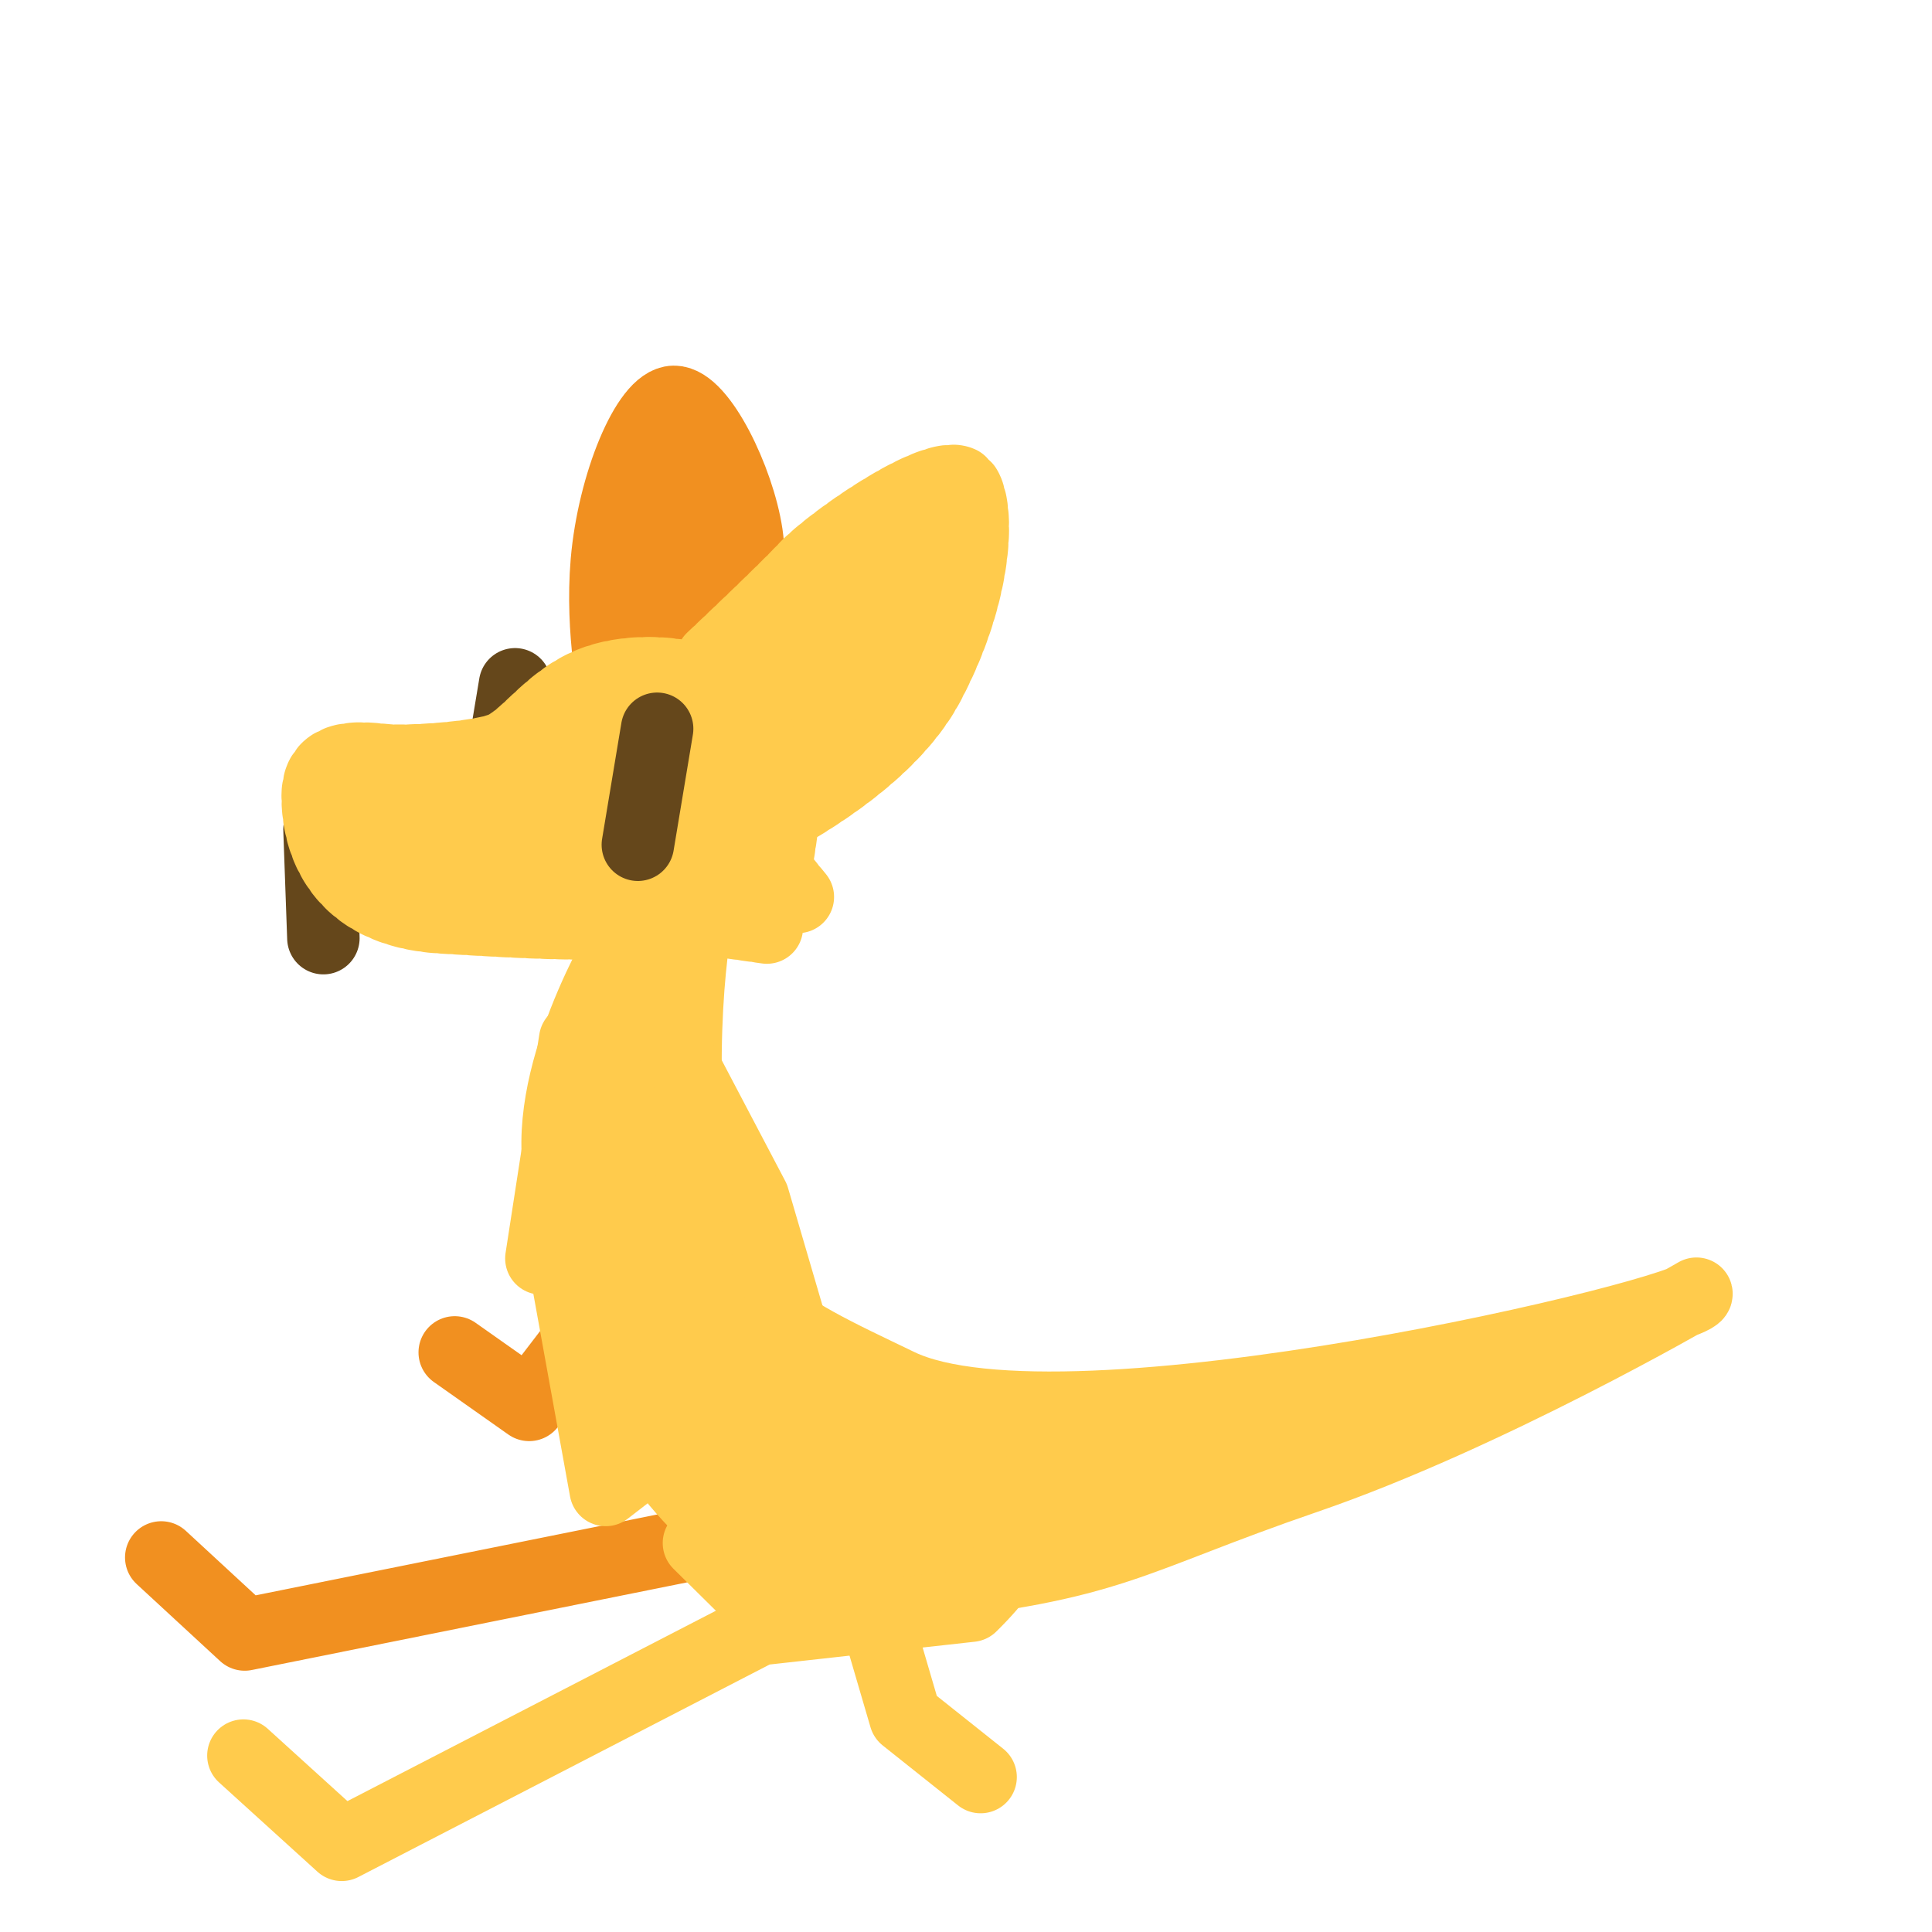
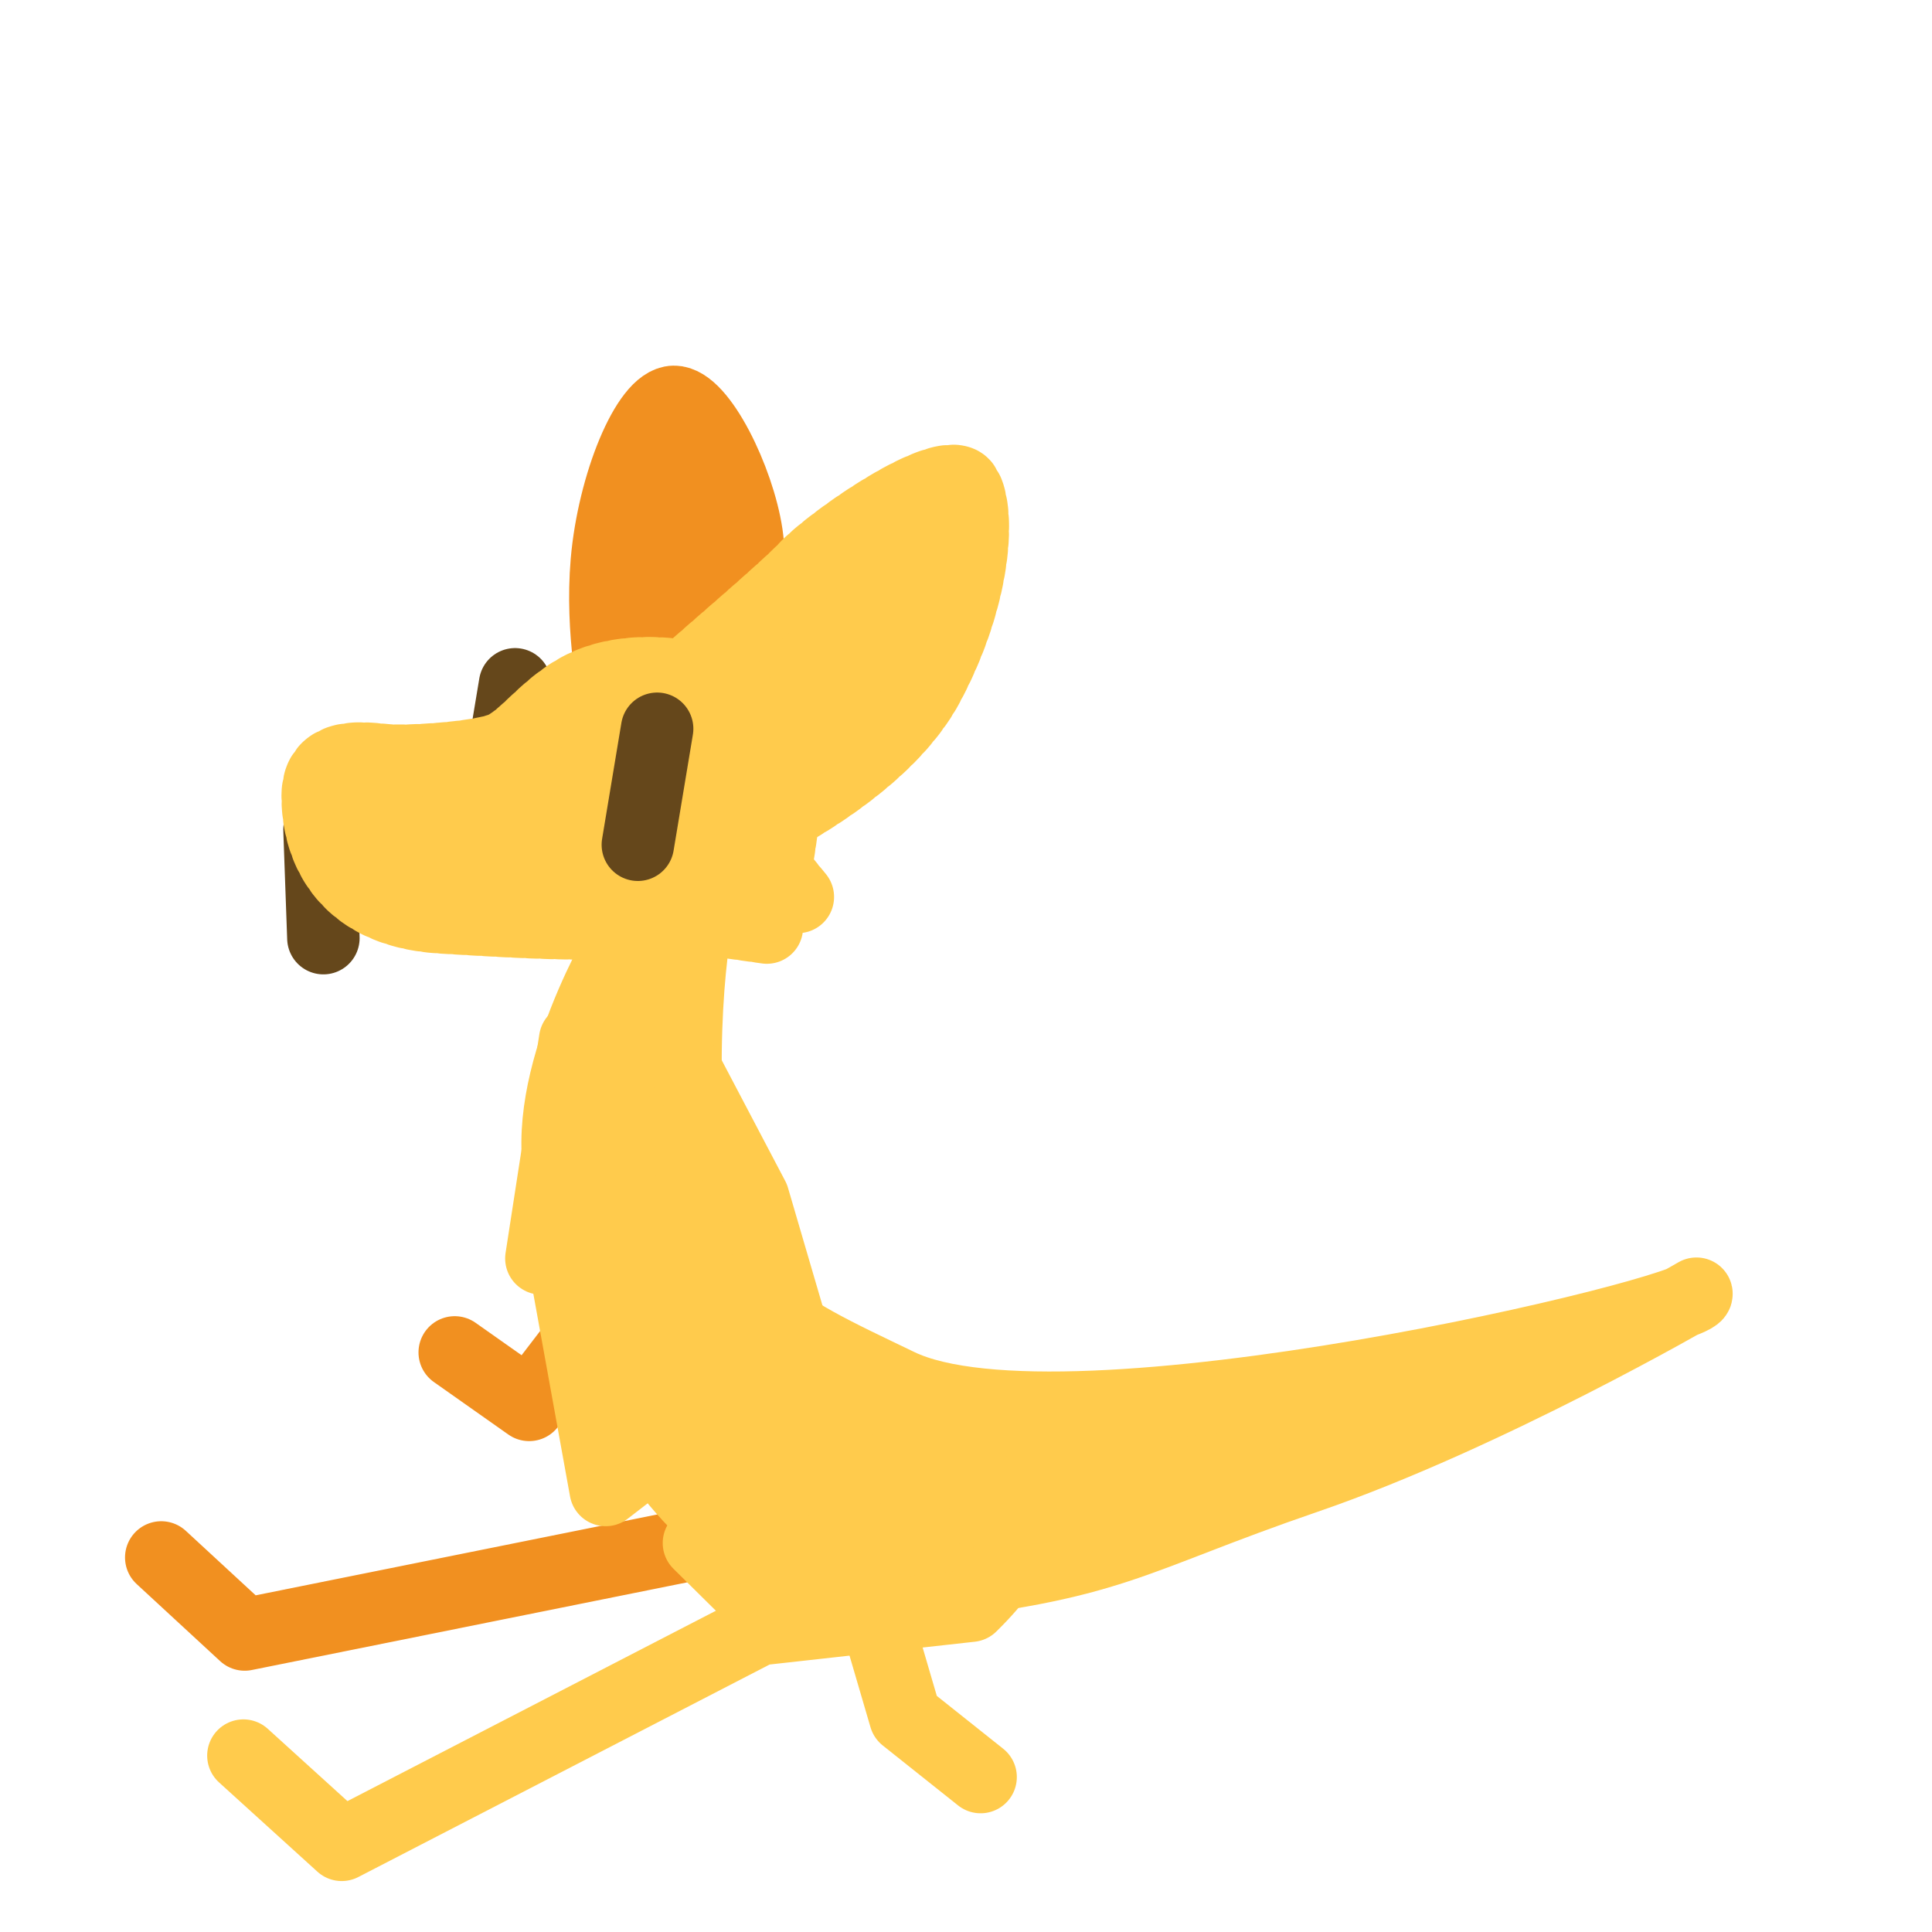
<svg xmlns="http://www.w3.org/2000/svg" version="1.1" id="svg824" width="1706.667" height="1706.667" viewBox="0 0 1706.667 1706.667">
  <defs id="defs828" />
  <g id="layer1" style="display:inline" transform="translate(-40.17204,241.0322)">
    <path style="display:inline;fill:none;fill-opacity:1;stroke:#f19020;stroke-width:64;stroke-linecap:round;stroke-linejoin:round;stroke-opacity:1;paint-order:fill markers stroke;stop-color:#000000" d="m 182.611,1134.771 73.711,68.055 401.275,-80.791 172.927,-110.115 c 45.484,45.46 134.154,86.891 11.578,148.033 l -184.506,-37.919" id="path10187-1" />
    <path style="display:inline;fill:none;fill-opacity:1;stroke:#f19020;stroke-width:64;stroke-linecap:round;stroke-linejoin:round;stroke-opacity:1;paint-order:fill markers stroke;stop-color:#000000" d="M 441.857,953.639 507.625,1000.006 662.921,797.288 618.023,650.746" id="path14378-2" />
    <path style="display:inline;fill:#ffcb4c;fill-opacity:1;stroke:#ffcb4c;stroke-width:64;stroke-linecap:round;stroke-linejoin:round;stroke-opacity:1;paint-order:fill markers stroke;stop-color:#000000" d="m 598.772,576.248 c 0,0 -74.444,116.585 -65.246,209.035 10.529,183.107 125.061,393.578 308.577,374.669 183.516,-18.909 192.099,-41.045 351.669,-95.806 159.571,-54.761 344.992,-162.367 344.992,-162.367 4.015,16.059 -558.337,151.102 -704.709,80.404 C 727.277,930.609 655.433,902.802 647.344,757.292 639.895,623.286 660.266,546.817 660.266,546.817" id="path2053" />
    <path style="display:inline;fill:none;fill-opacity:1;stroke:#ffcb4c;stroke-width:64;stroke-linecap:round;stroke-linejoin:round;stroke-opacity:1;paint-order:fill markers stroke;stop-color:#000000" d="m 255.182,1309.813 86.856,78.821 368.599,-190.44 130.567,-158.055 c 57.281,29.227 154.405,41.309 56.643,137.257 l -187.21,20.799" id="path10187" />
    <path style="display:inline;fill:none;fill-opacity:1;stroke:#ffcb4c;stroke-width:64;stroke-linecap:round;stroke-linejoin:round;stroke-opacity:1;paint-order:fill markers stroke;stop-color:#000000" d="M 906.41,1328.765 839.863,1275.799 705.53,817.172 618.023,650.746" id="path14378" />
    <g id="g31027" transform="rotate(11.14687,448.4424,1457.913)" style="display:inline">
      <path style="display:inline;fill:none;stroke:#65471b;stroke-width:64;stroke-linecap:round;stroke-linejoin:round;stroke-opacity:1;paint-order:fill markers stroke;stop-color:#000000" d="m 282.689,375.071 3.089,103.832" id="path1517-8" />
      <path style="fill:none;stroke:#65471b;stroke-width:64;stroke-linecap:round;stroke-linejoin:round;stroke-opacity:1;paint-order:fill markers stroke;stop-color:#000000" d="m 137.991,534.299 21.93,93.524" id="path1858" />
      <path style="fill:#f19020;fill-opacity:1;stroke:#f19020;stroke-width:64;stroke-linecap:round;stroke-miterlimit:4;stroke-dasharray:none;stroke-dashoffset:0;stroke-opacity:1;paint-order:fill markers stroke;stop-color:#000000" d="m 372.389,370.878 c 0,0 -24.318,-55.498 -31.091,-117.641 -7.451,-68.363 8.068,-145.332 30.829,-150.094 22.761,-4.762 69.278,56.521 85.61,102.261 16.332,45.74 19.993,151.26 19.993,151.26 z" id="path1640" />
      <path style="display:none;fill:#123456;fill-opacity:1;stroke:#123456;stroke-width:64;stroke-linecap:round;stroke-linejoin:round;stroke-opacity:1;paint-order:fill markers stroke;stop-color:#000000" d="m 598.127,319.566 85.273,422.753 -62.756,-65.545 -29.927,63.215 -54.64,-93.135 -30.877,49.044 -23.532,-287.39 z" id="path30938" />
      <path id="path1148" style="display:inline;fill:#ffcb4c;stroke:#ffcb4c;stroke-width:64;stroke-linecap:round;stroke-linejoin:round;stroke-miterlimit:4;stroke-dasharray:6.4, 6.4;stroke-dashoffset:0;stroke-opacity:1;paint-order:fill markers stroke;stop-color:#000000" d="m 539.601,477.494 c 0,0 -0.037,-3.702 -0.323,-9.722 -0.143,-3.01 -0.348,-6.599 -0.642,-10.595 -0.294,-3.996 -0.678,-8.399 -1.177,-13.036 -0.499,-4.636 -1.115,-9.506 -1.873,-14.437 -0.758,-4.931 -1.658,-9.922 -2.727,-14.801 -0.535,-2.44 -1.112,-4.851 -1.734,-7.213 -0.623,-2.362 -1.291,-4.674 -2.008,-6.915 -0.717,-2.241 -1.483,-4.41 -2.301,-6.487 -0.818,-2.077 -1.689,-4.061 -2.616,-5.93 -0.926,-1.869 -2.012,-3.69 -3.234,-5.46 -1.222,-1.77 -2.581,-3.491 -4.051,-5.16 -1.471,-1.669 -3.054,-3.287 -4.726,-4.853 -1.672,-1.566 -3.433,-3.079 -5.26,-4.538 -1.827,-1.459 -3.718,-2.865 -5.652,-4.216 -1.934,-1.351 -3.909,-2.647 -5.903,-3.887 -3.987,-2.48 -8.048,-4.737 -11.992,-6.76 -3.944,-2.023 -7.773,-3.811 -11.297,-5.357 -3.524,-1.546 -6.744,-2.848 -9.471,-3.898 -5.453,-2.099 -8.935,-3.188 -8.935,-3.188 -36.22,-5.469 -78.716,2.384 -105.992,20.53 -34.334,22.841 -46.41,60.423 -67.37,72.508 -20.959,12.085 -76.352,26.434 -95.065,28.7 -18.714,2.266 -62.129,2.266 -54.644,42.296 7.485,40.03 38.176,96.677 128.001,84.592 89.826,-12.085 106.294,-15.106 181.897,-30.212 7.763,-1.551 18.257,-6.267 29.438,-12.639 l 72.511,-3.909 -31.506,-25.744 c 1.817,-1.656 3.594,-3.325 5.3,-5.007 l 48.169,-0.812 -28.778,-23.833 c 1.18,-2.242 2.197,-4.454 2.925,-6.605 0.357,-1.054 0.689,-2.267 1.033,-3.413 z" />
      <path style="display:none;fill:#123456;fill-opacity:1;stroke:#123456;stroke-width:64;stroke-linecap:round;stroke-linejoin:round;stroke-opacity:1;paint-order:fill markers stroke;stop-color:#000000" d="M 320.879,338.013 C 281.953,309.892 225.604,305.727 156.394,319.246 209.587,265.047 278.411,228.043 369.451,215.477 360.951,193.11 318.785,194.789 285.553,190.087 c 71.85,-34.616 149.122,-28.562 228.512,-6.624 11.487,33.486 35.339,66.971 -33.118,100.457 -56.188,-3.203 -111.36,1.205 -160.069,54.092 z" id="path30246" />
-       <path id="path13483" style="display:inline;fill:#ffcb4c;stroke:#ffcb4c;stroke-width:64;stroke-linecap:round;stroke-linejoin:round;stroke-miterlimit:4;stroke-dasharray:6.4, 6.4;stroke-dashoffset:0;stroke-opacity:1;paint-order:fill markers stroke;stop-color:#000000" d="m 634.244,124.071 c -26.092,-6.737 -103.081,74.031 -119.422,100.214 -14.549,23.312 -55.524,80.877 -67.154,97.186 0,0 3.099,1.924 7.854,5.32 2.378,1.698 5.169,3.764 8.195,6.142 3.026,2.378 6.285,5.067 9.599,8.011 3.313,2.945 6.681,6.145 9.921,9.543 1.62,1.699 3.209,3.448 4.743,5.24 1.534,1.792 3.015,3.625 4.418,5.495 1.404,1.87 2.73,3.775 3.958,5.709 1.228,1.934 2.356,3.896 3.363,5.88 1.007,1.984 1.892,3.989 2.632,6.009 0.741,2.02 1.337,4.054 1.766,6.095 0.429,2.041 0.777,4.18 1.05,6.395 0.273,2.215 0.472,4.507 0.606,6.856 0.134,2.349 0.203,4.755 0.215,7.197 0.012,2.443 -0.032,4.922 -0.124,7.418 -0.185,4.992 -0.561,10.05 -1.06,15.013 -0.499,4.964 -1.121,9.832 -1.796,14.446 -0.676,4.614 -1.405,8.973 -2.119,12.916 -0.714,3.943 -1.413,7.469 -2.027,10.42 -1.228,5.9 -2.118,9.493 -2.118,9.493 41.85,-30.72 122.251,-97.393 144.265,-170.62 30.14,-100.256 10.154,-176.012 -6.766,-180.381 z" />
+       <path id="path13483" style="display:inline;fill:#ffcb4c;stroke:#ffcb4c;stroke-width:64;stroke-linecap:round;stroke-linejoin:round;stroke-miterlimit:4;stroke-dasharray:6.4, 6.4;stroke-dashoffset:0;stroke-opacity:1;paint-order:fill markers stroke;stop-color:#000000" d="m 634.244,124.071 c -26.092,-6.737 -103.081,74.031 -119.422,100.214 -14.549,23.312 -73.396,96.704 -85.026,113.012 0,0 20.971,-13.902 25.726,-10.506 2.378,1.698 5.169,3.764 8.195,6.142 3.026,2.378 6.285,5.067 9.599,8.011 3.313,2.945 6.681,6.145 9.921,9.543 1.62,1.699 3.209,3.448 4.743,5.24 1.534,1.792 3.015,3.625 4.418,5.495 1.404,1.87 2.73,3.775 3.958,5.709 1.228,1.934 2.356,3.896 3.363,5.88 1.007,1.984 1.892,3.989 2.632,6.009 0.741,2.02 1.337,4.054 1.766,6.095 0.429,2.041 0.777,4.18 1.05,6.395 0.273,2.215 0.472,4.507 0.606,6.856 0.134,2.349 0.203,4.755 0.215,7.197 0.012,2.443 -0.032,4.922 -0.124,7.418 -0.185,4.992 -0.561,10.05 -1.06,15.013 -0.499,4.964 -1.121,9.832 -1.796,14.446 -0.676,4.614 -1.405,8.973 -2.119,12.916 -0.714,3.943 -1.413,7.469 -2.027,10.42 -1.228,5.9 -2.118,9.493 -2.118,9.493 41.85,-30.72 122.251,-97.393 144.265,-170.62 30.14,-100.256 10.154,-176.012 -6.766,-180.381 z" />
      <path style="fill:none;stroke:#65471b;stroke-width:64;stroke-linecap:round;stroke-linejoin:round;stroke-opacity:1;paint-order:fill markers stroke;stop-color:#000000" d="m 413.424,389.344 3.089,103.832" id="path1517" />
    </g>
    <path style="display:none;fill:#234567;fill-opacity:1;stroke:#234567;stroke-width:64;stroke-linecap:round;stroke-linejoin:round;stroke-opacity:1;paint-order:fill markers stroke;stop-color:#000000" d="m 1365.374,977.407 c -6.781,-35.426 -3.3,-72.295 46.734,-115.711 79.438,17.491 154.224,1.905 228.356,-18.333 -31.426,64.471 -74.914,120.603 -148.532,155.906 -39.368,14.954 -80.415,16.659 -126.558,-21.862 z" id="path31499" />
    <path style="fill:#ffcb4c;fill-opacity:1;stroke:#ffcb4c;stroke-width:64;stroke-linecap:round;stroke-linejoin:round;stroke-opacity:1;paint-order:fill markers stroke;stop-color:#000000" d="m 548.234,677.481 -29.826,193.16 24.145,-35.507" id="path964" />
    <path style="fill:#ffcb4c;fill-opacity:1;stroke:#ffcb4c;stroke-width:64;stroke-linecap:round;stroke-linejoin:round;stroke-opacity:1;paint-order:fill markers stroke;stop-color:#000000" d="m 542.553,894.787 32.667,180.378 31.247,-24.145" id="path5564" />
    <path style="display:inline;fill:#ffcb4c;fill-opacity:1;stroke:#ffcb4c;stroke-width:64;stroke-linecap:round;stroke-linejoin:round;stroke-opacity:1;paint-order:fill markers stroke;stop-color:#000000" d="m 657.597,1122.034 66.754,66.044" id="path6398" />
  </g>
</svg>
